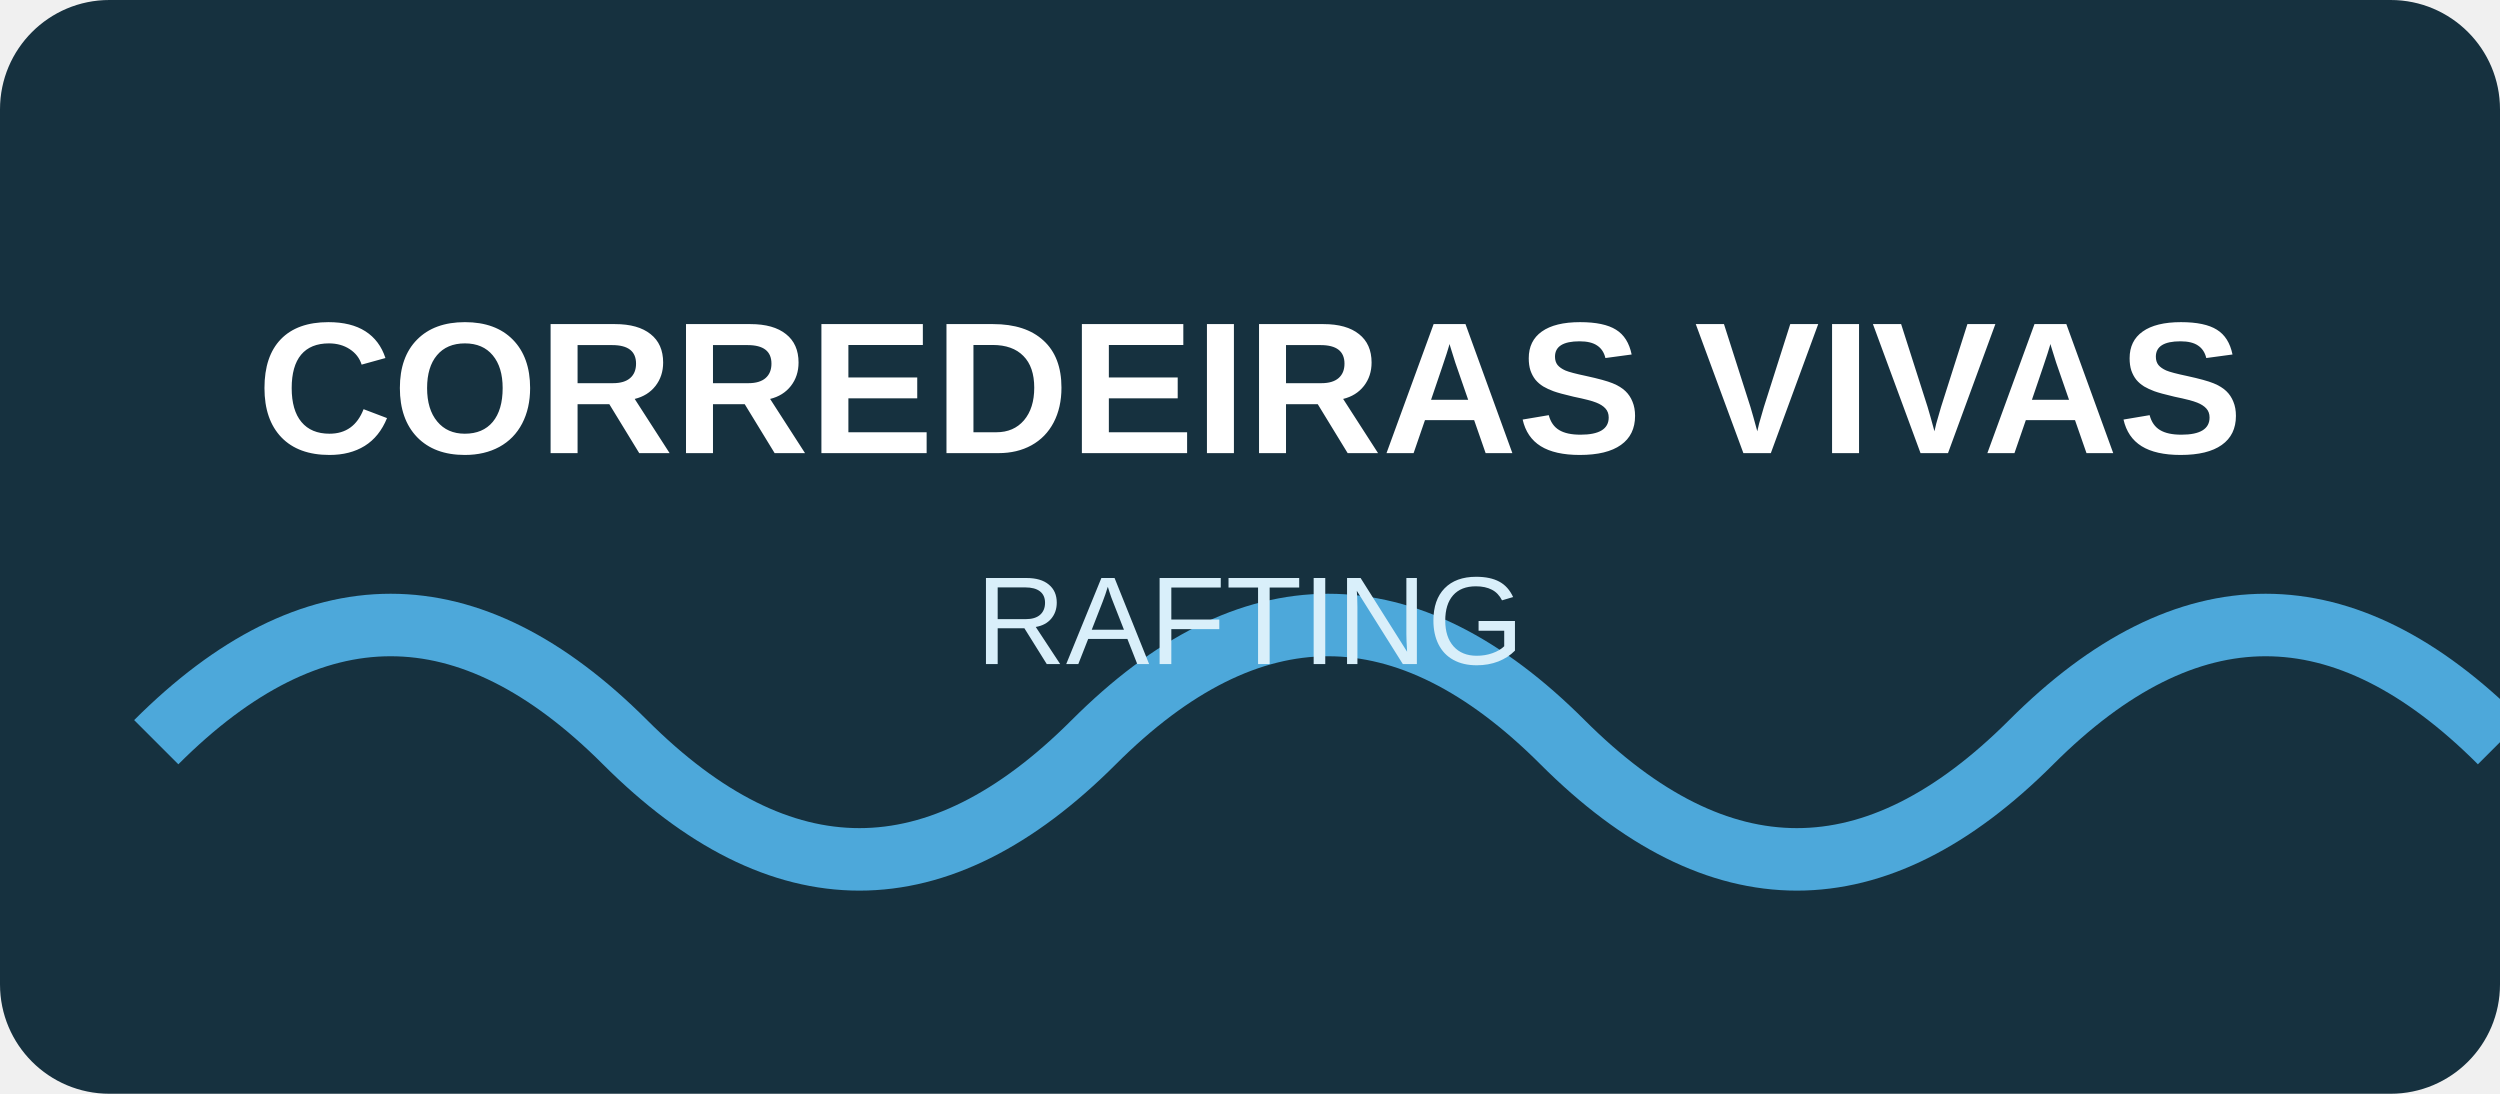
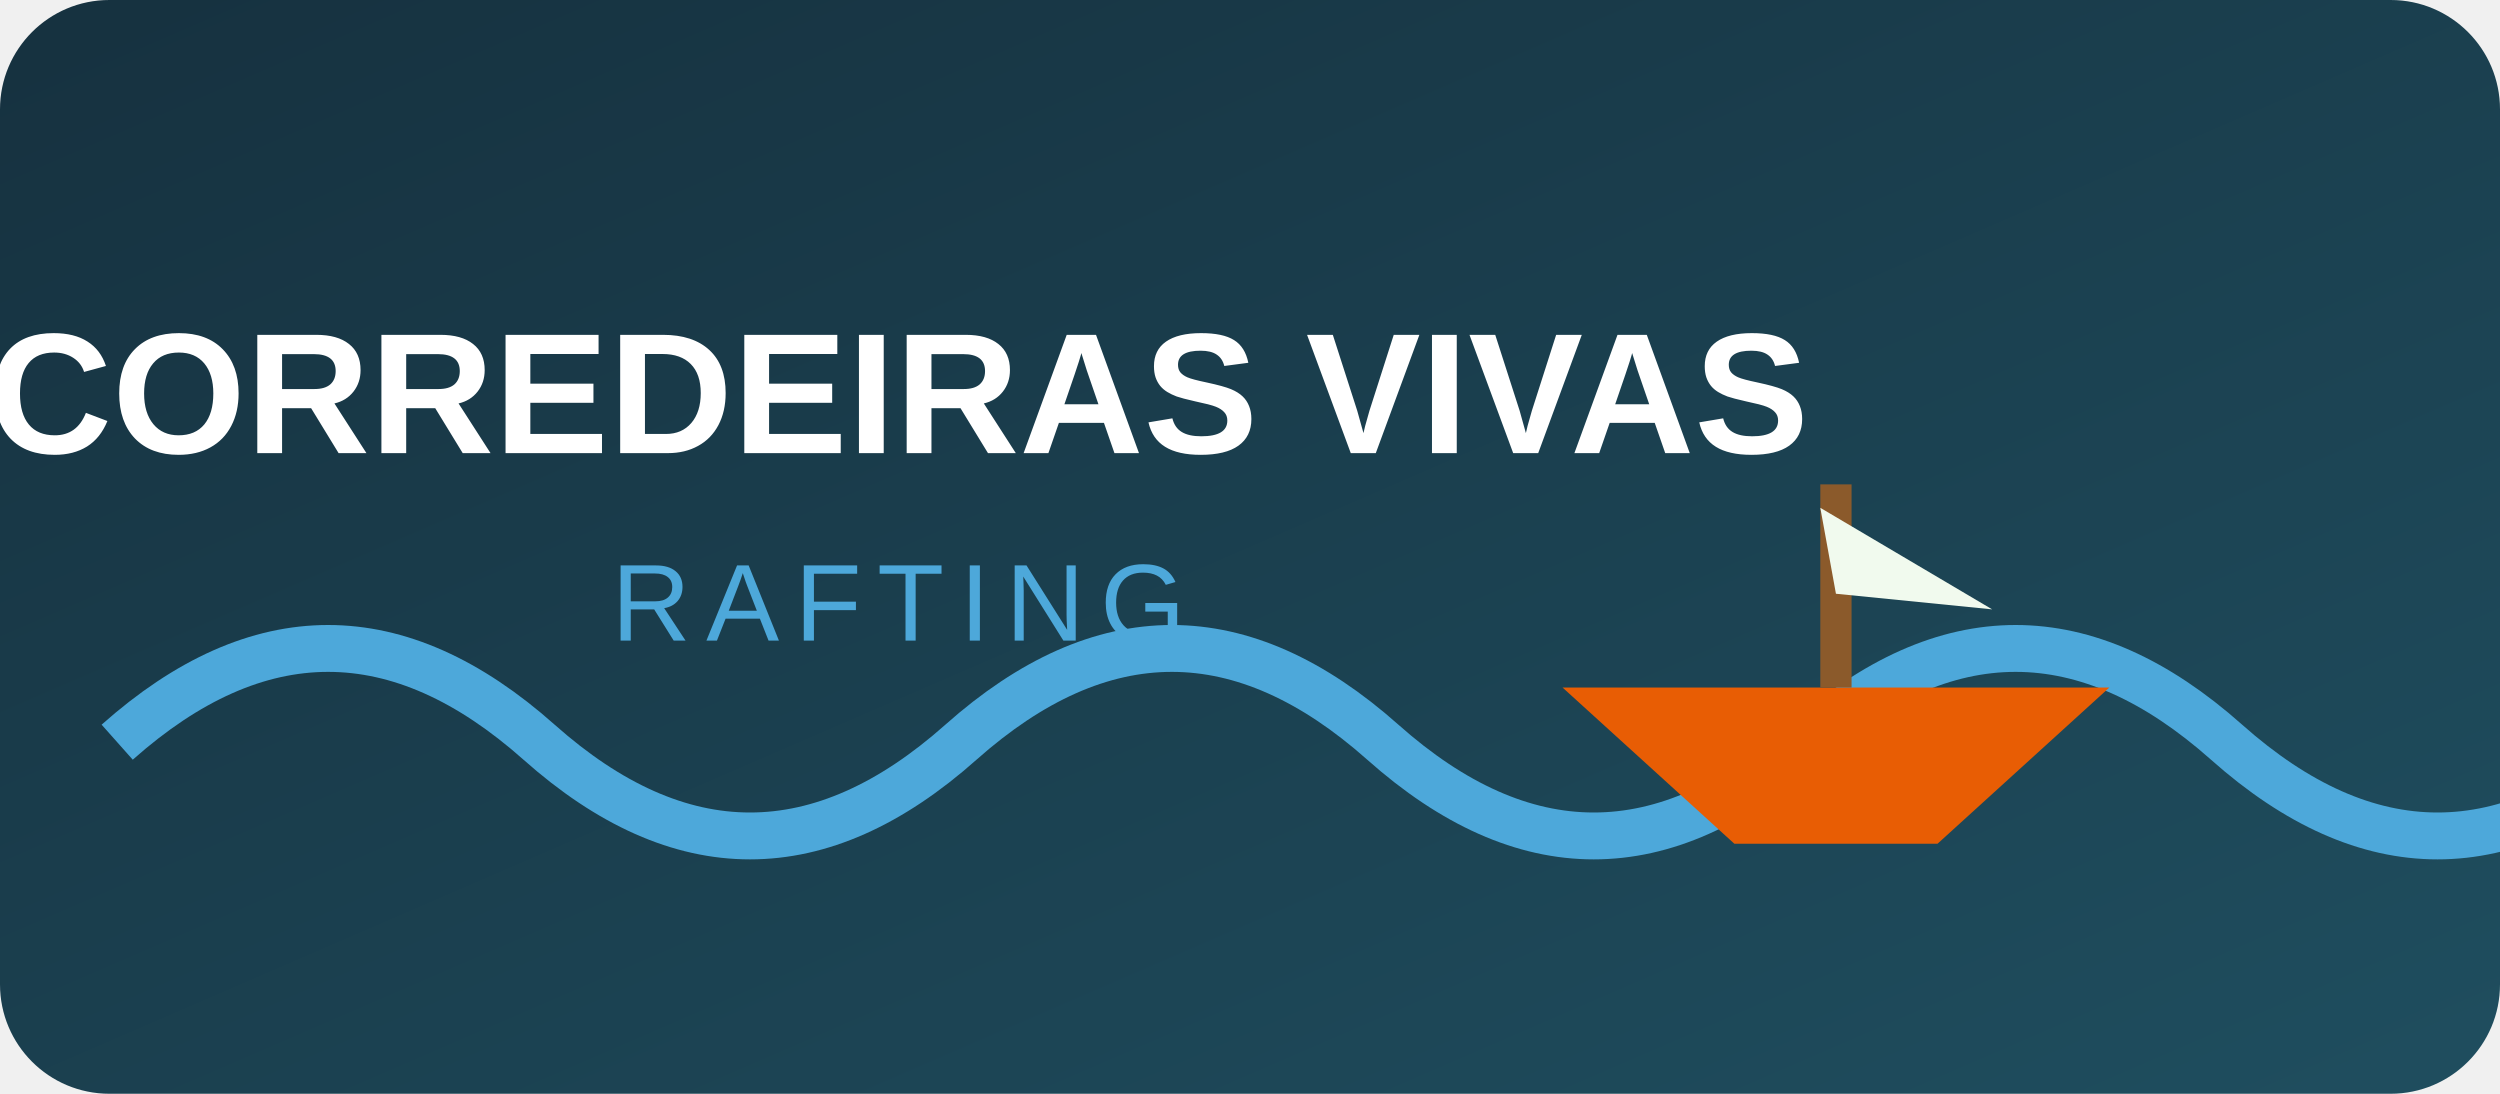
<svg xmlns="http://www.w3.org/2000/svg" viewBox="0 0 320 140" role="img" aria-label="Logo Corredeiras Vivas Rafting">
-   <rect width="320" height="140" rx="14" fill="#16313f" />
-   <path d="M20 95c20-20 40-20 60 0s40 20 60 0 40-20 60 0 40 20 60 0 40-20 60 0" fill="none" stroke="#4da8da" stroke-width="8" />
-   <text x="160" y="58" text-anchor="middle" font-family="Arial, Helvetica, sans-serif" font-size="24" fill="#ffffff" font-weight="700">CORREDEIRAS VIVAS</text>
-   <text x="160" y="85" text-anchor="middle" font-family="Arial, Helvetica, sans-serif" font-size="16" fill="#d9effa">RAFTING</text>
+   <defs>
+     <linearGradient id="logoBg" x1="0" y1="0" x2="1" y2="1">
+       <stop offset="0%" stop-color="#16313f" />
+       <stop offset="100%" stop-color="#1f4e5f" />
+     </linearGradient>
+   </defs>
+   <rect width="320" height="140" rx="14" fill="url(#logoBg)" />
+   <path d="M15 95c18-16 36-16 54 0s36 16 54 0 36-16 54 0 36 16 54 0 36-16 54 0 36 16 54 0" fill="none" stroke="#4da8da" stroke-width="6" />
+   <path d="M200 88 L270 88 L248 108 L222 108 Z" fill="#e85d04" />
+   <ellipse cx="225" cy="82" r="8" fill="#ffd6a5" />
+   <ellipse cx="245" cy="82" r="8" fill="#ffd6a5" />
+   <line x1="235" y1="88" x2="235" y2="62" stroke="#8b5a2b" stroke-width="4" />
+   <polygon points="233,65 255,78 235,76" fill="#f1faee" />
+   <text x="115" y="58" text-anchor="middle" font-family="Arial, Helvetica, sans-serif" font-size="22" fill="#ffffff" font-weight="700">CORREDEIRAS VIVAS</text>
+   <text x="115" y="82" text-anchor="middle" font-family="Arial, Helvetica, sans-serif" font-size="14" fill="#4da8da" letter-spacing="2">RAFTING</text>
</svg>
